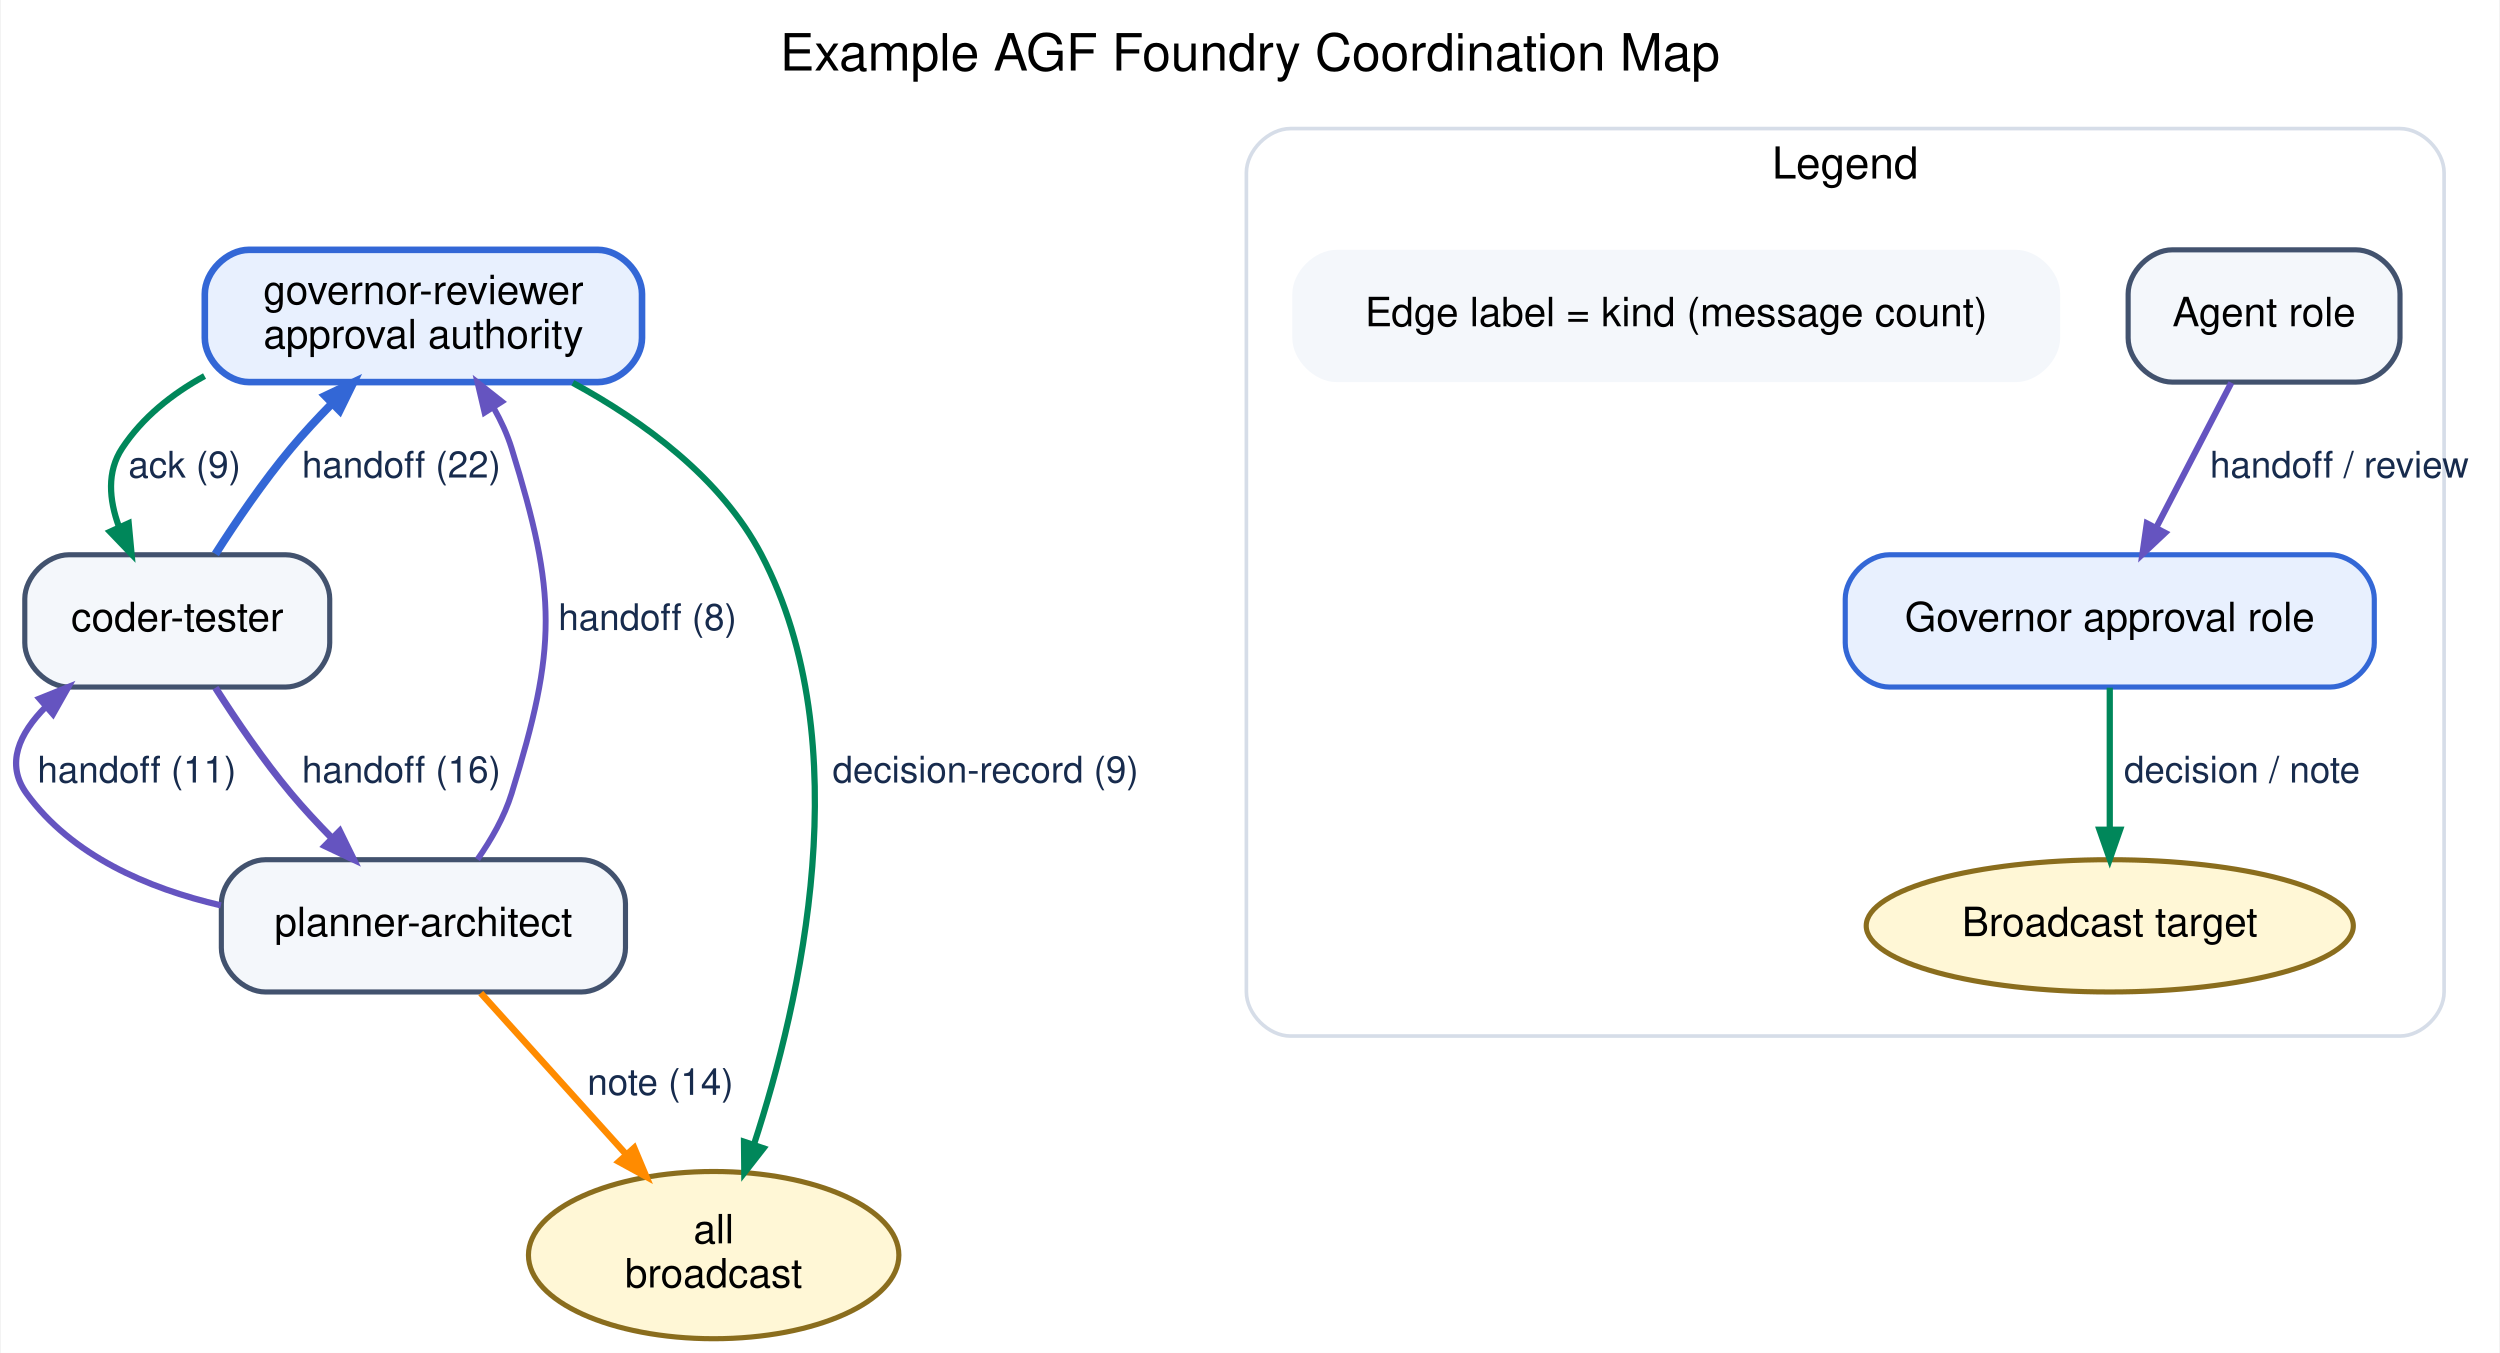
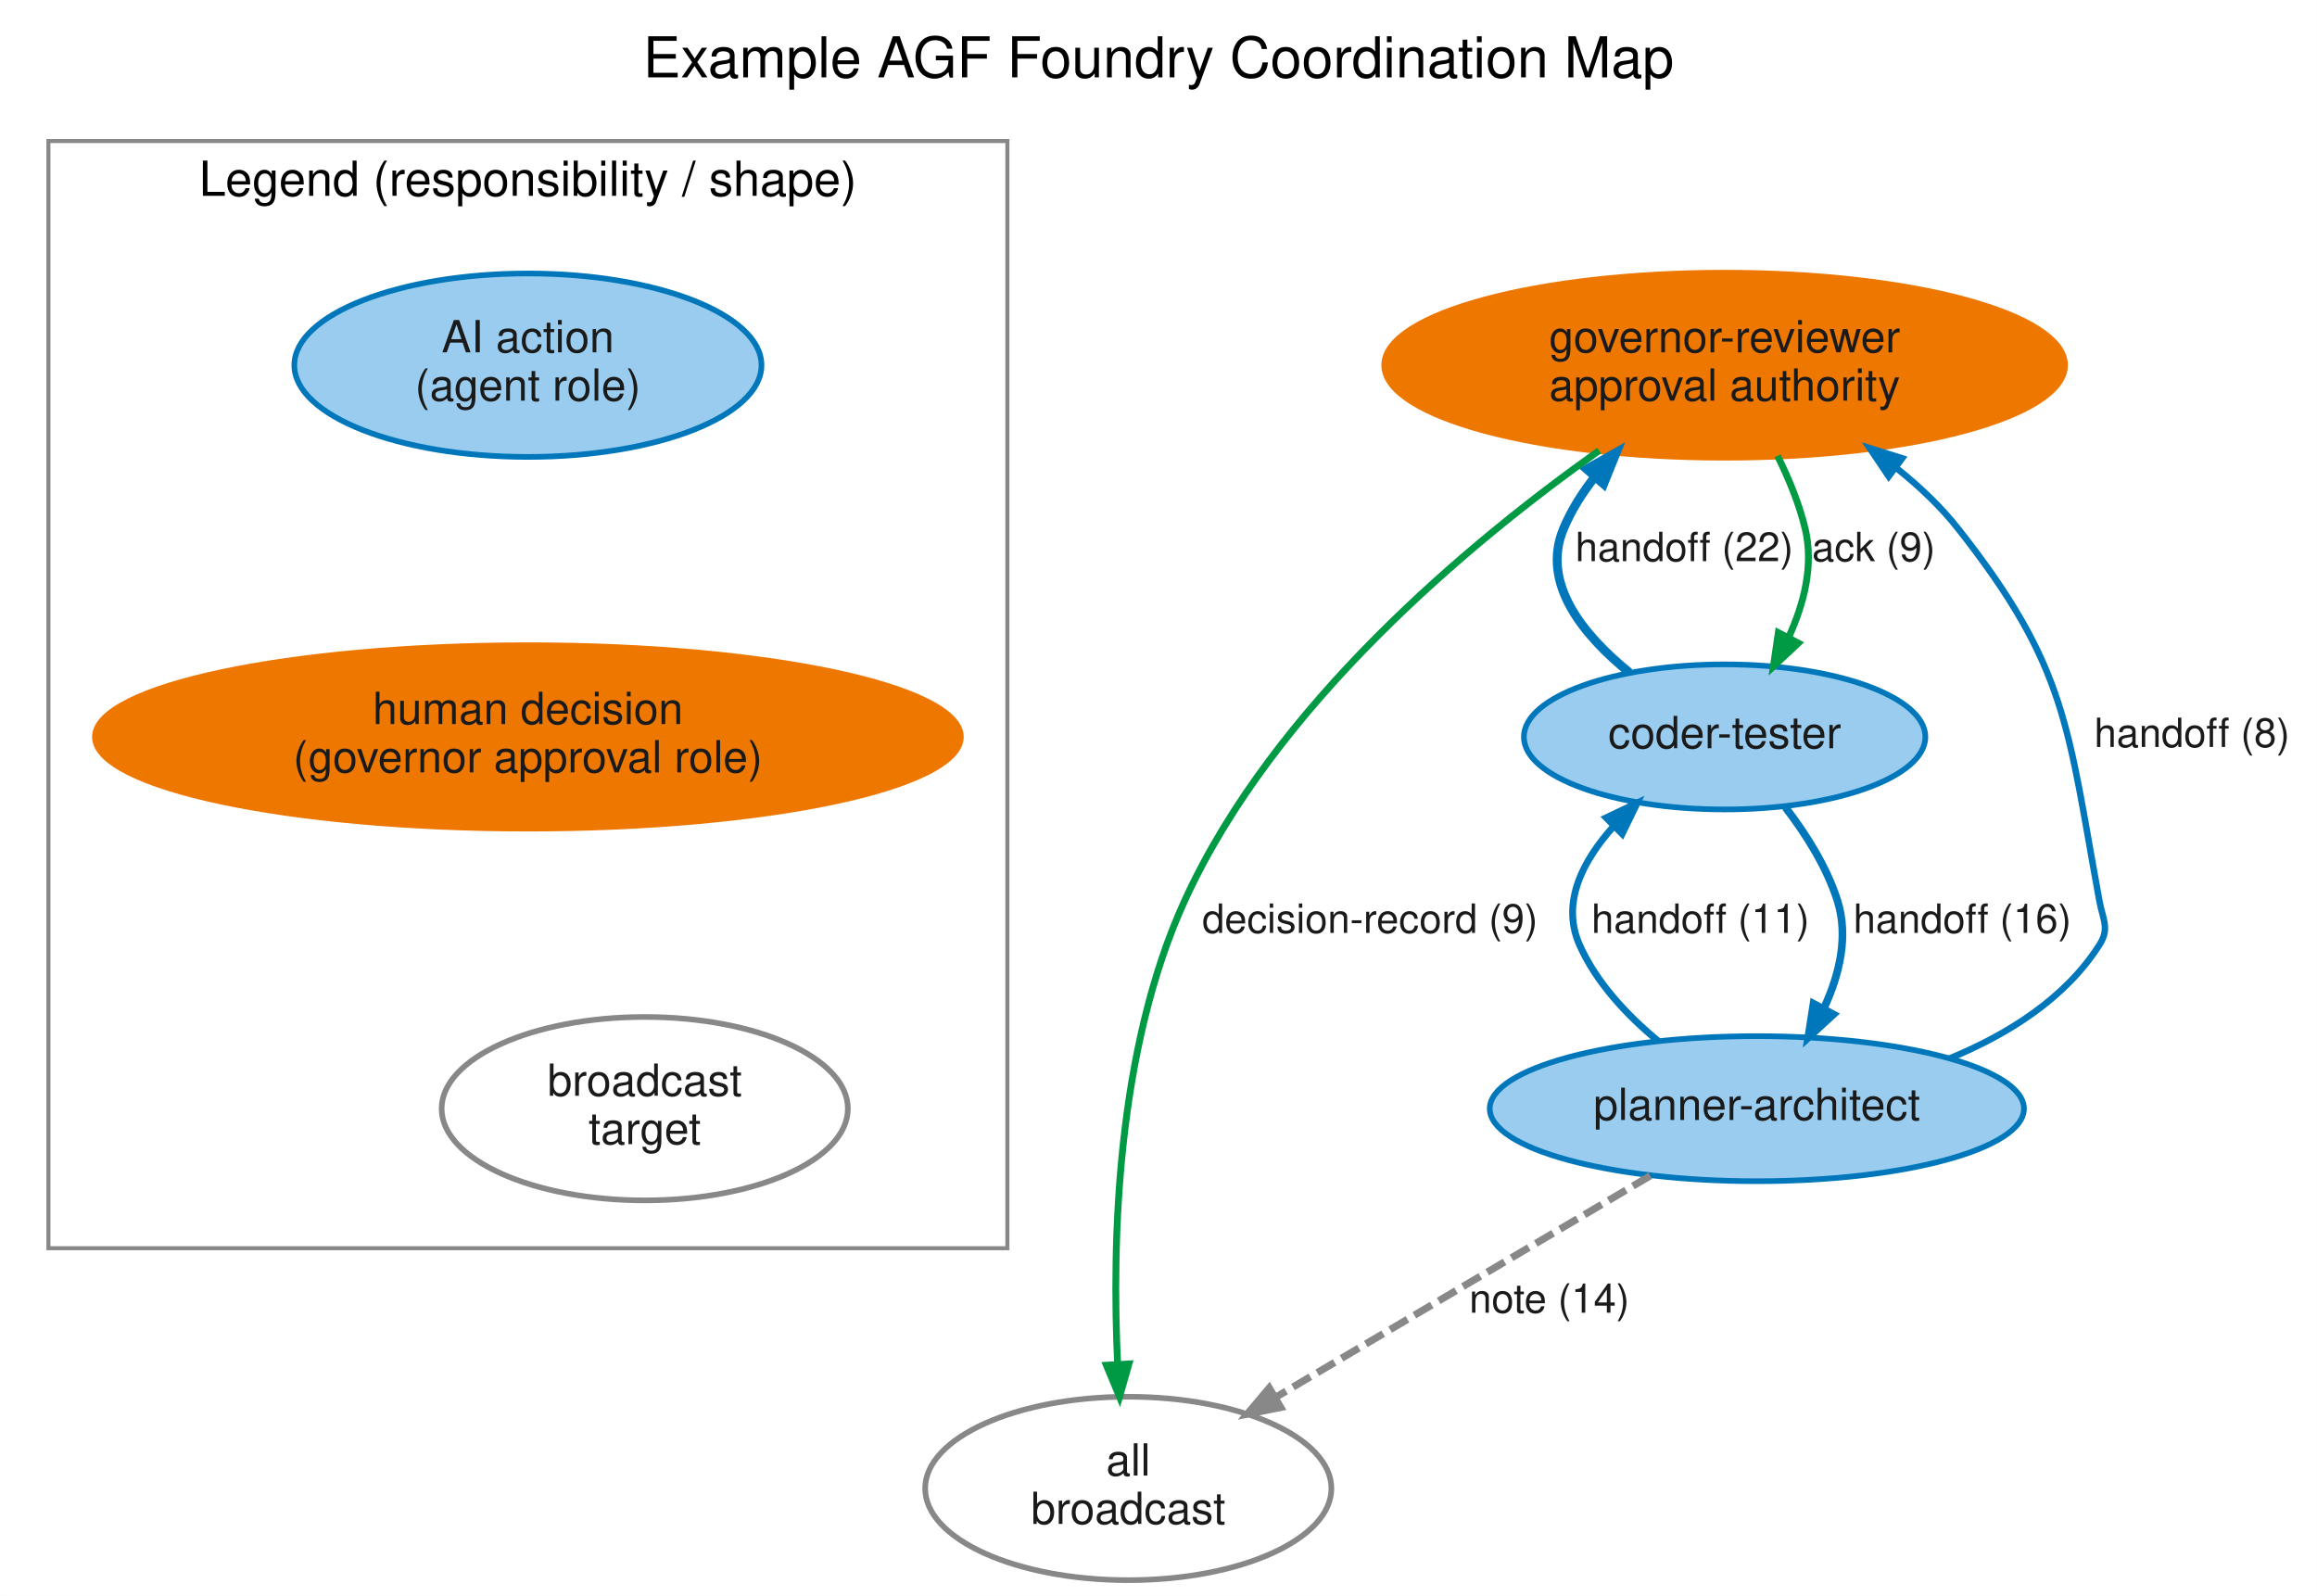
- <svg xmlns="http://www.w3.org/2000/svg" width="680pt" height="368pt" viewBox="0.00 0.00 680.03 368.25">
-   <g id="graph0" class="graph" transform="scale(1 1) rotate(0) translate(4 364.25)">
-     <polygon fill="#ffffff" stroke="transparent" points="-4,4 -4,-364.25 676.03,-364.25 676.03,4 -4,4" />
-     <text text-anchor="middle" x="336.01" y="-345.05" font-family="Helvetica,sans-Serif" font-size="14.00">Example AGF Foundry Coordination Map</text>
+ <svg xmlns="http://www.w3.org/2000/svg" width="575pt" height="396pt" viewBox="0.00 0.00 575.00 396.02">
+   <g id="graph0" class="graph" transform="scale(1 1) rotate(0) translate(4 392.02)">
+     <polygon fill="#ffffff" stroke="transparent" points="-4,4 -4,-392.02 571,-392.02 571,4 -4,4" />
+     <text text-anchor="middle" x="283.5" y="-372.82" font-family="Helvetica,sans-Serif" font-size="14.00">Example AGF Foundry Coordination Map</text>
    <g id="clust1" class="cluster">
-       <path fill="#ffffff" stroke="#d6dde8" d="M347.03,-82.25C347.03,-82.25 649.03,-82.25 649.03,-82.25 655.03,-82.25 661.03,-88.25 661.03,-94.25 661.03,-94.25 661.03,-317.25 661.03,-317.25 661.03,-323.25 655.03,-329.25 649.03,-329.25 649.03,-329.25 347.03,-329.25 347.03,-329.25 341.03,-329.25 335.03,-323.25 335.03,-317.25 335.03,-317.25 335.03,-94.25 335.03,-94.25 335.03,-88.25 341.03,-82.25 347.03,-82.25" />
-       <text text-anchor="middle" x="498.03" y="-315.65" font-family="Helvetica,sans-Serif" font-size="12.00">Legend</text>
+       <polygon fill="#ffffff" stroke="#888888" points="8,-82.25 8,-357.02 246,-357.02 246,-82.25 8,-82.25" />
+       <text text-anchor="middle" x="127" y="-343.42" font-family="Helvetica,sans-Serif" font-size="12.00">Legend (responsibility / shape)</text>
    </g>
    <g id="node1" class="node">
-       <ellipse fill="#fff7d6" stroke="#8a6d1d" stroke-width="1.4" cx="190.03" cy="-22.63" rx="50.41" ry="22.76" />
-       <text text-anchor="middle" x="190.03" y="-25.83" font-family="Helvetica,sans-Serif" font-size="11.00">all</text>
-       <text text-anchor="middle" x="190.03" y="-13.83" font-family="Helvetica,sans-Serif" font-size="11.00">broadcast</text>
+       <ellipse fill="#99ccee" stroke="#0077bb" stroke-width="1.4" cx="127" cy="-301.39" rx="57.97" ry="22.76" />
+       <text text-anchor="middle" x="127" y="-304.59" font-family="Helvetica,sans-Serif" font-size="11.00" fill="#1a1a1a">AI action</text>
+       <text text-anchor="middle" x="127" y="-292.59" font-family="Helvetica,sans-Serif" font-size="11.00" fill="#1a1a1a">(agent role)</text>
    </g>
    <g id="node2" class="node">
-       <path fill="#f4f7fb" stroke="#42526e" stroke-width="1.4" d="M73.53,-213.25C73.53,-213.25 14.53,-213.25 14.53,-213.25 8.53,-213.25 2.53,-207.25 2.53,-201.25 2.53,-201.25 2.53,-189.25 2.53,-189.25 2.53,-183.25 8.53,-177.25 14.53,-177.25 14.53,-177.25 73.53,-177.25 73.53,-177.25 79.53,-177.25 85.53,-183.25 85.53,-189.25 85.53,-189.25 85.53,-201.25 85.53,-201.25 85.53,-207.25 79.53,-213.25 73.53,-213.25" />
-       <text text-anchor="middle" x="44.03" y="-192.45" font-family="Helvetica,sans-Serif" font-size="11.00">coder-tester</text>
+       <ellipse fill="#ee7700" stroke="#ee7700" stroke-width="1.4" cx="127" cy="-209.14" rx="107.46" ry="22.76" />
+       <text text-anchor="middle" x="127" y="-212.34" font-family="Helvetica,sans-Serif" font-size="11.00" fill="#1a1a1a">human decision</text>
+       <text text-anchor="middle" x="127" y="-200.34" font-family="Helvetica,sans-Serif" font-size="11.00" fill="#1a1a1a">(governor approval role)</text>
    </g>
    <g id="node3" class="node">
-       <path fill="#e8f0fe" stroke="#3367d6" stroke-width="1.8" d="M158.53,-296.25C158.53,-296.25 63.53,-296.25 63.53,-296.25 57.53,-296.25 51.53,-290.25 51.53,-284.25 51.53,-284.25 51.53,-272.25 51.53,-272.25 51.53,-266.25 57.53,-260.25 63.53,-260.25 63.53,-260.25 158.53,-260.25 158.53,-260.25 164.53,-260.25 170.53,-266.25 170.53,-272.25 170.53,-272.25 170.53,-284.25 170.53,-284.25 170.53,-290.25 164.53,-296.25 158.53,-296.25" />
-       <text text-anchor="middle" x="111.03" y="-281.45" font-family="Helvetica,sans-Serif" font-size="11.00">governor-reviewer</text>
-       <text text-anchor="middle" x="111.03" y="-269.45" font-family="Helvetica,sans-Serif" font-size="11.00">approval authority</text>
-     </g>
-     <g id="edge1" class="edge">
-       <path fill="none" stroke="#3367d6" stroke-width="2.2" d="M54.42,-213.46C60.1,-222.37 67.49,-233.24 75.03,-242.25 78.4,-246.29 82.19,-250.37 86,-254.25" />
-       <polygon fill="#3367d6" stroke="#3367d6" stroke-width="2.2" points="84.31,-256.51 91.97,-260.14 88.24,-252.53 84.31,-256.51" />
-       <text text-anchor="middle" x="105.03" y="-234.25" font-family="Helvetica,sans-Serif" font-size="10.00" fill="#172b4d">handoff (22)</text>
+       <ellipse fill="white" stroke="#888888" stroke-width="1.4" cx="156" cy="-116.88" rx="50.41" ry="22.76" />
+       <text text-anchor="middle" x="156" y="-120.08" font-family="Helvetica,sans-Serif" font-size="11.00" fill="#1a1a1a">broadcast</text>
+       <text text-anchor="middle" x="156" y="-108.08" font-family="Helvetica,sans-Serif" font-size="11.00" fill="#1a1a1a">target</text>
    </g>
    <g id="node4" class="node">
-       <path fill="#f4f7fb" stroke="#42526e" stroke-width="1.4" d="M154.03,-130.25C154.03,-130.25 68.03,-130.25 68.03,-130.25 62.03,-130.25 56.03,-124.25 56.03,-118.25 56.03,-118.25 56.03,-106.25 56.03,-106.25 56.03,-100.25 62.03,-94.25 68.03,-94.25 68.03,-94.25 154.03,-94.25 154.03,-94.25 160.03,-94.25 166.03,-100.25 166.03,-106.25 166.03,-106.25 166.03,-118.25 166.03,-118.25 166.03,-124.25 160.03,-130.25 154.03,-130.25" />
-       <text text-anchor="middle" x="111.03" y="-109.45" font-family="Helvetica,sans-Serif" font-size="11.00">planner-architect</text>
+       <ellipse fill="white" stroke="#888888" stroke-width="1.4" cx="276" cy="-22.63" rx="50.41" ry="22.76" />
+       <text text-anchor="middle" x="276" y="-25.83" font-family="Helvetica,sans-Serif" font-size="11.00" fill="#1a1a1a">all</text>
+       <text text-anchor="middle" x="276" y="-13.83" font-family="Helvetica,sans-Serif" font-size="11.00" fill="#1a1a1a">broadcast</text>
    </g>
-     <g id="edge2" class="edge">
-       <path fill="none" stroke="#6554c0" stroke-width="1.9" d="M54.42,-177.05C60.1,-168.14 67.49,-157.27 75.03,-148.25 78.4,-144.22 82.19,-140.14 86,-136.26" />
-       <polygon fill="#6554c0" stroke="#6554c0" stroke-width="1.9" points="88.24,-137.98 91.97,-130.37 84.31,-134 88.24,-137.98" />
-       <text text-anchor="middle" x="105.03" y="-151.25" font-family="Helvetica,sans-Serif" font-size="10.00" fill="#172b4d">handoff (16)</text>
+     <g id="node5" class="node">
+       <ellipse fill="#99ccee" stroke="#0077bb" stroke-width="1.4" cx="424" cy="-209.14" rx="49.82" ry="18" />
+       <text text-anchor="middle" x="424" y="-206.34" font-family="Helvetica,sans-Serif" font-size="11.00" fill="#1a1a1a">coder-tester</text>
    </g>
-     <g id="edge3" class="edge">
-       <path fill="none" stroke="#00875a" stroke-width="1.7" d="M151.7,-260.04C170.98,-249.56 192.13,-234.12 203.03,-213.25 229.85,-161.92 213.78,-91.84 201.03,-52.85" />
-       <polygon fill="#00875a" stroke="#00875a" stroke-width="1.7" points="203.59,-51.7 198.37,-45.02 198.29,-53.49 203.59,-51.7" />
-       <text text-anchor="middle" x="264.03" y="-151.25" font-family="Helvetica,sans-Serif" font-size="10.00" fill="#172b4d">decision-record (9)</text>
+     <g id="node6" class="node">
+       <ellipse fill="#ee7700" stroke="#ee7700" stroke-width="1.8" cx="424" cy="-301.39" rx="84.29" ry="22.76" />
+       <text text-anchor="middle" x="424" y="-304.59" font-family="Helvetica,sans-Serif" font-size="11.00" fill="#1a1a1a">governor-reviewer</text>
+       <text text-anchor="middle" x="424" y="-292.59" font-family="Helvetica,sans-Serif" font-size="11.00" fill="#1a1a1a">approval authority</text>
    </g>
    <g id="edge4" class="edge">
-       <path fill="none" stroke="#00875a" stroke-width="1.7" d="M51.46,-261.9C42.59,-257.04 34.57,-250.65 29.03,-242.25 24.81,-235.87 25.49,-228.21 28.12,-220.99" />
-       <polygon fill="#00875a" stroke="#00875a" stroke-width="1.7" points="30.81,-221.84 31.6,-213.4 25.72,-219.51 30.81,-221.84" />
-       <text text-anchor="middle" x="46.03" y="-234.25" font-family="Helvetica,sans-Serif" font-size="10.00" fill="#172b4d">ack (9)</text>
+       <path fill="none" stroke="#0077bb" stroke-width="2.2" d="M400.4,-225.09C388.8,-234.48 378.4,-247.32 384,-260.76 385.93,-265.38 388.68,-269.74 391.86,-273.75" />
+       <polygon fill="#0077bb" stroke="#0077bb" stroke-width="2.2" points="389.75,-275.6 397.13,-279.77 393.96,-271.91 389.75,-275.6" />
+       <text text-anchor="middle" x="414" y="-252.76" font-family="Helvetica,sans-Serif" font-size="10.00" fill="#1a1a1a">handoff (22)</text>
+     </g>
+     <g id="node7" class="node">
+       <ellipse fill="#99ccee" stroke="#0077bb" stroke-width="1.4" cx="432" cy="-116.88" rx="66.29" ry="18" />
+       <text text-anchor="middle" x="432" y="-114.08" font-family="Helvetica,sans-Serif" font-size="11.00" fill="#1a1a1a">planner-architect</text>
    </g>
    <g id="edge5" class="edge">
-       <path fill="none" stroke="#ff8b00" stroke-width="1.8" d="M126.64,-93.94C137.87,-81.49 153.22,-64.45 166.01,-50.27" />
-       <polygon fill="#ff8b00" stroke="#ff8b00" stroke-width="1.8" points="168.4,-51.8 171.68,-43.98 164.24,-48.05 168.4,-51.8" />
-       <text text-anchor="middle" x="175.53" y="-66.25" font-family="Helvetica,sans-Serif" font-size="10.00" fill="#172b4d">note (14)</text>
+       <path fill="none" stroke="#0077bb" stroke-width="1.9" d="M439.09,-191.65C444.23,-184.97 449.35,-176.86 452,-168.51 454.8,-159.68 452.53,-150.19 448.66,-141.85" />
+       <polygon fill="#0077bb" stroke="#0077bb" stroke-width="1.9" points="450.99,-140.28 444.75,-134.55 446.06,-142.92 450.99,-140.28" />
+       <text text-anchor="middle" x="483" y="-160.51" font-family="Helvetica,sans-Serif" font-size="10.00" fill="#1a1a1a">handoff (16)</text>
    </g>
    <g id="edge6" class="edge">
-       <path fill="none" stroke="#6554c0" stroke-width="1.7" d="M55.9,-117.82C35.94,-122.45 15.31,-131.36 3.03,-148.25 -2.84,-156.32 1.01,-164.61 8.27,-171.9" />
-       <polygon fill="#6554c0" stroke="#6554c0" stroke-width="1.7" points="6.52,-174.09 14.38,-177.25 10.21,-169.87 6.52,-174.09" />
-       <text text-anchor="middle" x="33.03" y="-151.25" font-family="Helvetica,sans-Serif" font-size="10.00" fill="#172b4d">handoff (11)</text>
+       <path fill="none" stroke="#009944" stroke-width="1.7" d="M392.85,-280.19C360.7,-257.38 312.2,-217.04 290,-168.51 273.09,-131.54 271.9,-83.82 273.36,-53.46" />
+       <polygon fill="#009944" stroke="#009944" stroke-width="1.7" points="276.16,-53.53 273.83,-45.38 270.57,-53.21 276.16,-53.53" />
+       <text text-anchor="middle" x="336" y="-160.51" font-family="Helvetica,sans-Serif" font-size="10.00" fill="#1a1a1a">decision-record (9)</text>
    </g>
    <g id="edge7" class="edge">
-       <path fill="none" stroke="#6554c0" stroke-width="1.6" d="M125.74,-130.33C129.52,-135.71 133.06,-141.92 135.03,-148.25 147.4,-188.16 147.4,-202.35 135.03,-242.25 133.86,-246.02 132.14,-249.73 130.14,-253.26" />
-       <polygon fill="#6554c0" stroke="#6554c0" stroke-width="1.6" points="127.67,-251.93 125.74,-260.18 132.39,-254.93 127.67,-251.93" />
-       <text text-anchor="middle" x="172.03" y="-192.75" font-family="Helvetica,sans-Serif" font-size="10.00" fill="#172b4d">handoff (8)</text>
-     </g>
-     <g id="node5" class="node">
-       <path fill="#f4f7fb" stroke="#42526e" stroke-width="1.4" d="M637.03,-296.25C637.03,-296.25 587.03,-296.25 587.03,-296.25 581.03,-296.25 575.03,-290.25 575.03,-284.25 575.03,-284.25 575.03,-272.25 575.03,-272.25 575.03,-266.25 581.03,-260.25 587.03,-260.25 587.03,-260.25 637.03,-260.25 637.03,-260.25 643.03,-260.25 649.03,-266.25 649.03,-272.25 649.03,-272.25 649.03,-284.25 649.03,-284.25 649.03,-290.25 643.03,-296.25 637.03,-296.25" />
-       <text text-anchor="middle" x="612.03" y="-275.45" font-family="Helvetica,sans-Serif" font-size="11.00">Agent role</text>
-     </g>
-     <g id="node6" class="node">
-       <path fill="#e8f0fe" stroke="#3367d6" stroke-width="1.4" d="M630.03,-213.25C630.03,-213.25 510.03,-213.25 510.03,-213.25 504.03,-213.25 498.03,-207.25 498.03,-201.25 498.03,-201.25 498.03,-189.25 498.03,-189.25 498.03,-183.25 504.03,-177.25 510.03,-177.25 510.03,-177.25 630.03,-177.25 630.03,-177.25 636.03,-177.25 642.03,-183.25 642.03,-189.25 642.03,-189.25 642.03,-201.25 642.03,-201.25 642.03,-207.25 636.03,-213.25 630.03,-213.25" />
-       <text text-anchor="middle" x="570.03" y="-192.45" font-family="Helvetica,sans-Serif" font-size="11.00">Governor approval role</text>
+       <path fill="none" stroke="#009944" stroke-width="1.7" d="M437.13,-278.88C439.96,-273.19 442.54,-266.91 444,-260.76 446.14,-251.75 443.72,-242.22 439.9,-233.89" />
+       <polygon fill="#009944" stroke="#009944" stroke-width="1.7" points="442.29,-232.42 436.1,-226.62 437.33,-235.01 442.29,-232.42" />
+       <text text-anchor="middle" x="461" y="-252.76" font-family="Helvetica,sans-Serif" font-size="10.00" fill="#1a1a1a">ack (9)</text>
    </g>
    <g id="edge8" class="edge">
-       <path fill="none" stroke="#6554c0" stroke-width="1.7" d="M603.12,-260.08C597.16,-248.59 589.23,-233.3 582.63,-220.56" />
-       <polygon fill="#6554c0" stroke="#6554c0" stroke-width="1.7" points="585.09,-219.22 578.92,-213.41 580.12,-221.8 585.09,-219.22" />
-       <text text-anchor="middle" x="632.53" y="-234.25" font-family="Helvetica,sans-Serif" font-size="10.00" fill="#172b4d">handoff / review</text>
-     </g>
-     <g id="node7" class="node">
-       <ellipse fill="#fff7d6" stroke="#8a6d1d" stroke-width="1.4" cx="570.03" cy="-112.25" rx="66.29" ry="18" />
-       <text text-anchor="middle" x="570.03" y="-109.45" font-family="Helvetica,sans-Serif" font-size="11.00">Broadcast target</text>
+       <path fill="none" stroke="#888888" stroke-width="1.8" stroke-dasharray="5,2" d="M405.54,-100.23C379.97,-85.11 341.04,-62.09 312.53,-45.23" />
+       <polygon fill="#888888" stroke="#888888" stroke-width="1.8" points="313.83,-42.75 305.52,-41.09 310.98,-47.57 313.83,-42.75" />
+       <text text-anchor="middle" x="380.5" y="-66.25" font-family="Helvetica,sans-Serif" font-size="10.00" fill="#1a1a1a">note (14)</text>
    </g>
    <g id="edge9" class="edge">
-       <path fill="none" stroke="#00875a" stroke-width="1.7" d="M570.03,-177.08C570.03,-165.91 570.03,-151.15 570.03,-138.64" />
-       <polygon fill="#00875a" stroke="#00875a" stroke-width="1.7" points="572.83,-138.41 570.03,-130.41 567.23,-138.41 572.83,-138.41" />
-       <text text-anchor="middle" x="606.03" y="-151.25" font-family="Helvetica,sans-Serif" font-size="10.00" fill="#172b4d">decision / note</text>
+       <path fill="none" stroke="#0077bb" stroke-width="1.7" d="M407.55,-133.63C399.81,-140.02 392.18,-148.12 388,-157.51 383.37,-167.92 388.69,-178.35 396.53,-187.03" />
+       <polygon fill="#0077bb" stroke="#0077bb" stroke-width="1.7" points="394.63,-189.08 402.28,-192.73 398.57,-185.1 394.63,-189.08" />
+       <text text-anchor="middle" x="418" y="-160.51" font-family="Helvetica,sans-Serif" font-size="10.00" fill="#1a1a1a">handoff (11)</text>
    </g>
-     <g id="node8" class="node">
-       <path fill="#f4f7fb" stroke="transparent" stroke-width="1.4" d="M544.53,-296.25C544.53,-296.25 359.53,-296.25 359.53,-296.25 353.53,-296.25 347.53,-290.25 347.53,-284.25 347.53,-284.25 347.53,-272.25 347.53,-272.25 347.53,-266.25 353.53,-260.25 359.53,-260.25 359.53,-260.25 544.53,-260.25 544.53,-260.25 550.53,-260.25 556.53,-266.25 556.53,-272.25 556.53,-272.25 556.53,-284.25 556.53,-284.25 556.53,-290.25 550.53,-296.25 544.53,-296.25" />
-       <text text-anchor="middle" x="452.03" y="-275.45" font-family="Helvetica,sans-Serif" font-size="11.00">Edge label = kind (message count)</text>
+     <g id="edge10" class="edge">
+       <path fill="none" stroke="#0077bb" stroke-width="1.6" d="M479.82,-129.34C494.25,-135.27 508.51,-144.19 517,-157.51 519.63,-161.63 517.88,-163.7 517,-168.51 509.09,-211.64 509.13,-226.31 482,-260.76 477.66,-266.27 472.35,-271.31 466.71,-275.8" />
+       <polygon fill="#0077bb" stroke="#0077bb" stroke-width="1.6" points="464.72,-273.79 459.99,-280.82 468.07,-278.28 464.72,-273.79" />
+       <text text-anchor="middle" x="540" y="-206.64" font-family="Helvetica,sans-Serif" font-size="10.00" fill="#1a1a1a">handoff (8)</text>
    </g>
  </g>
</svg>
